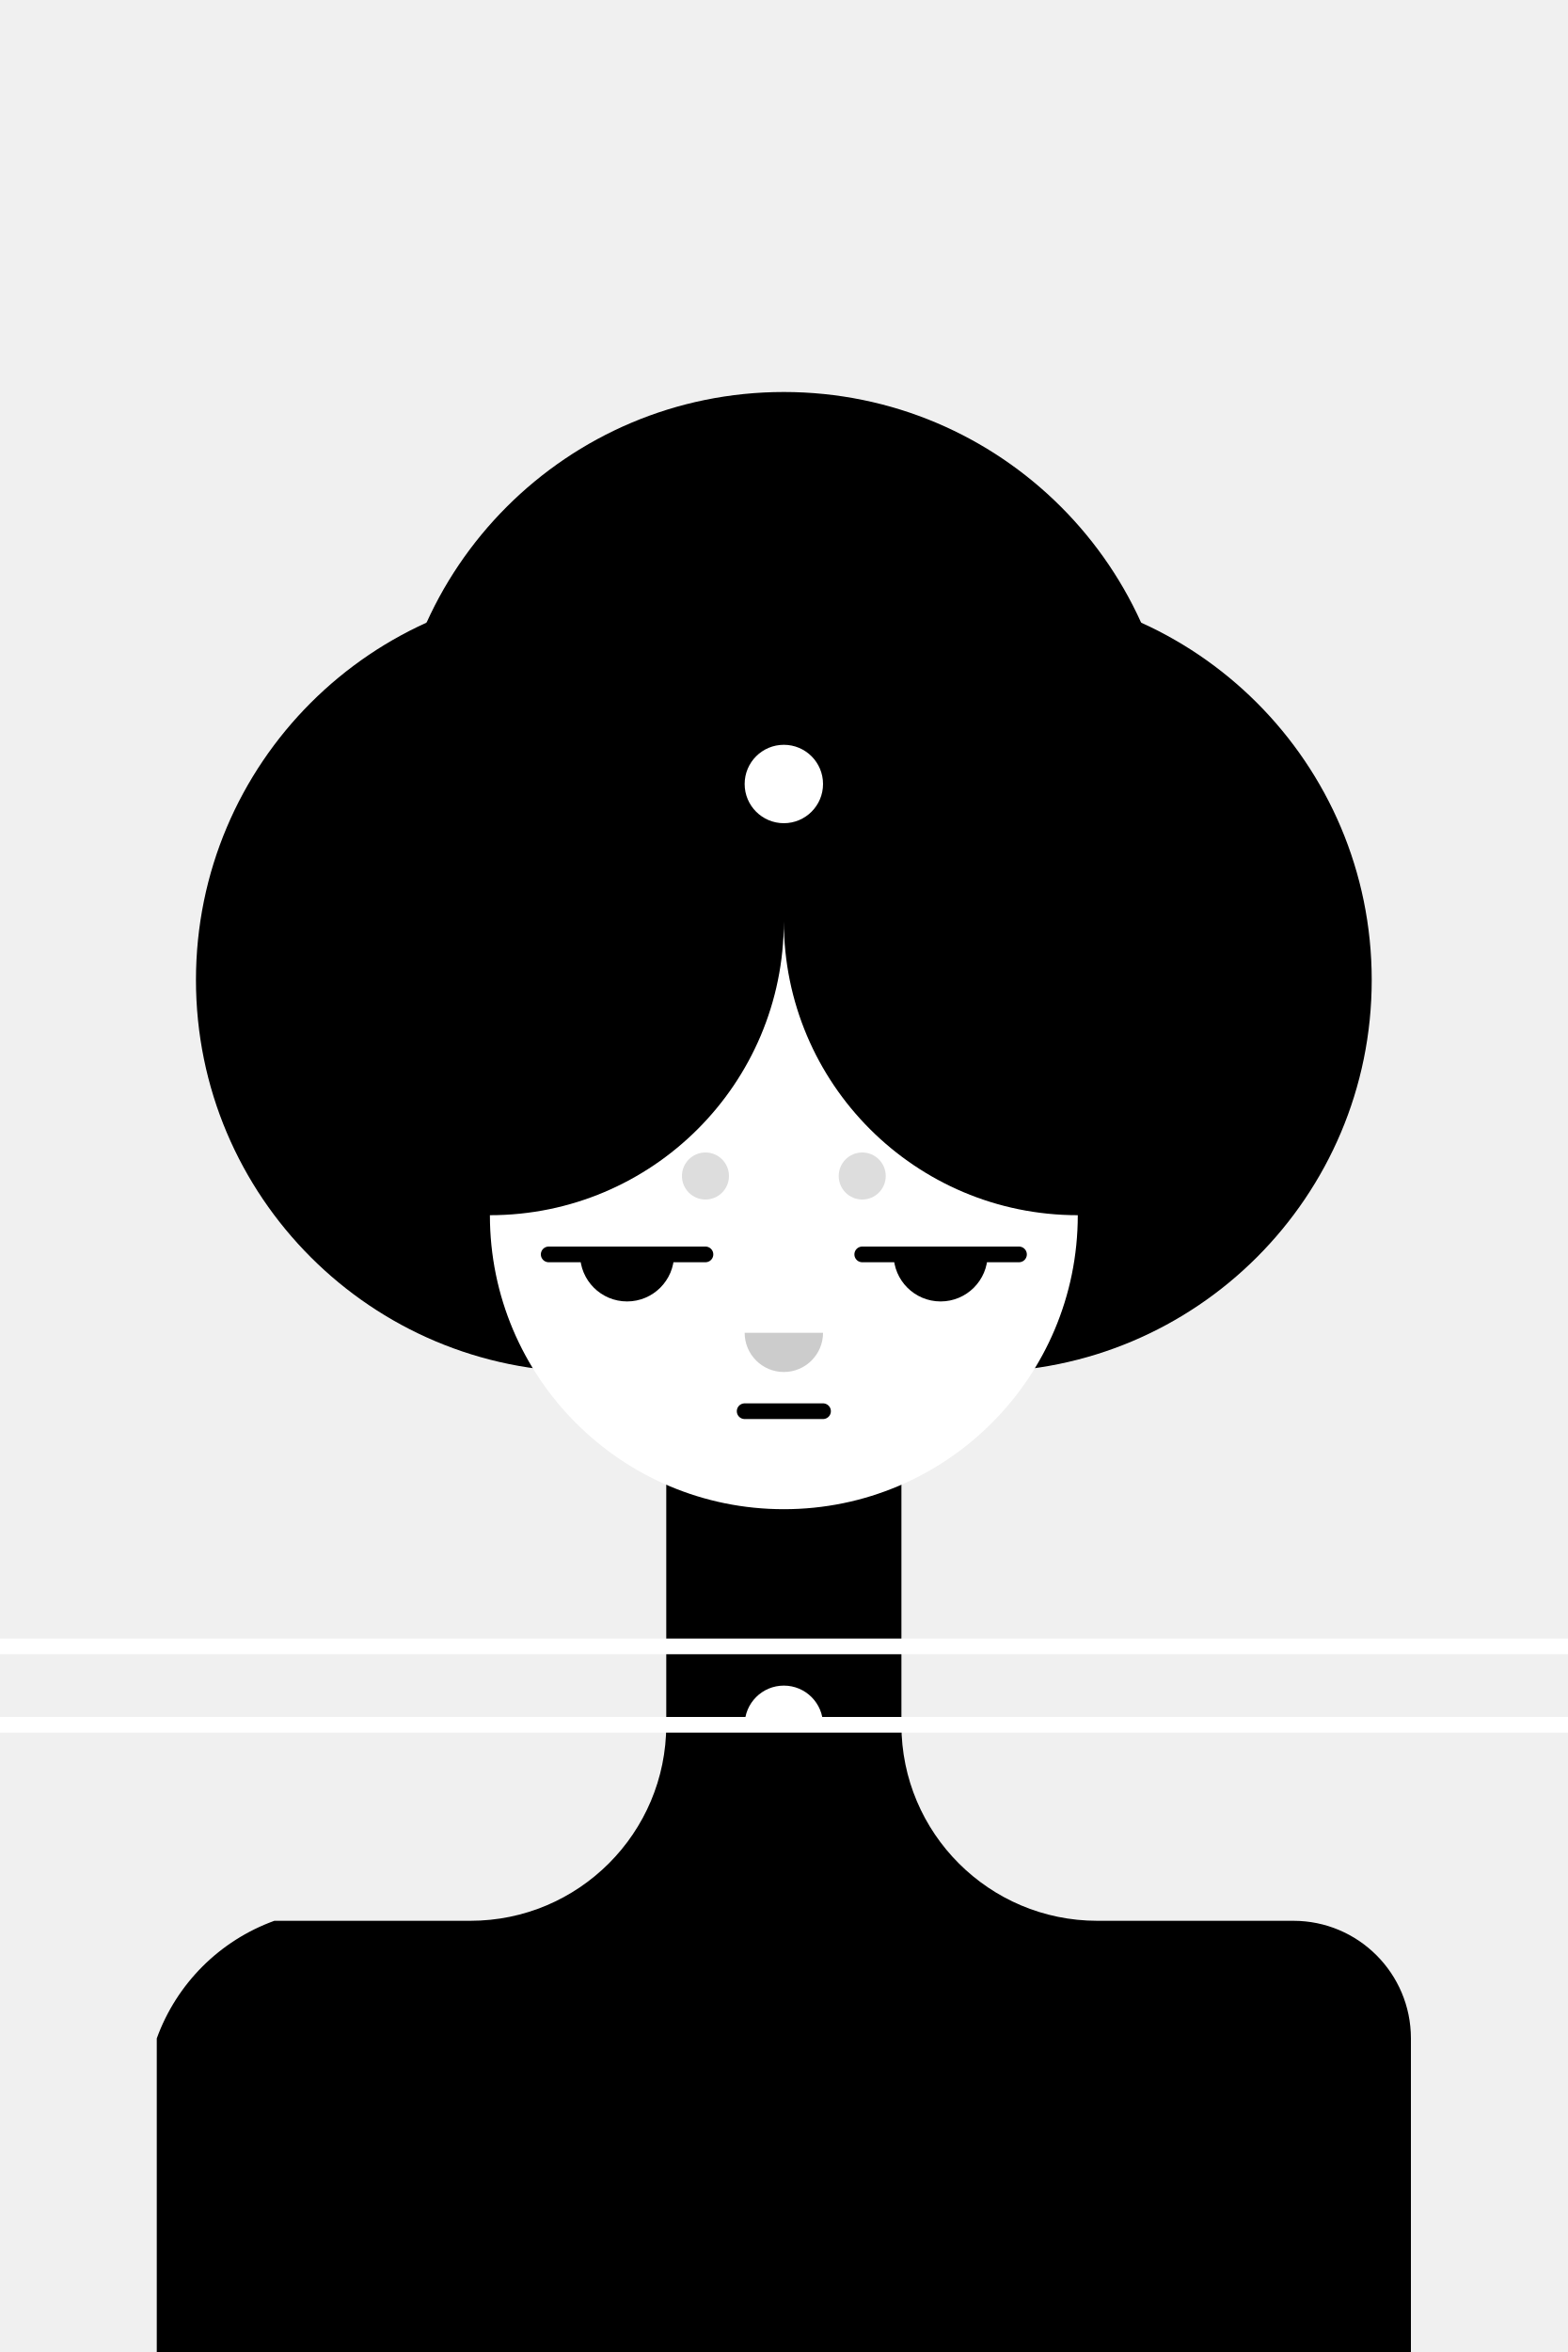
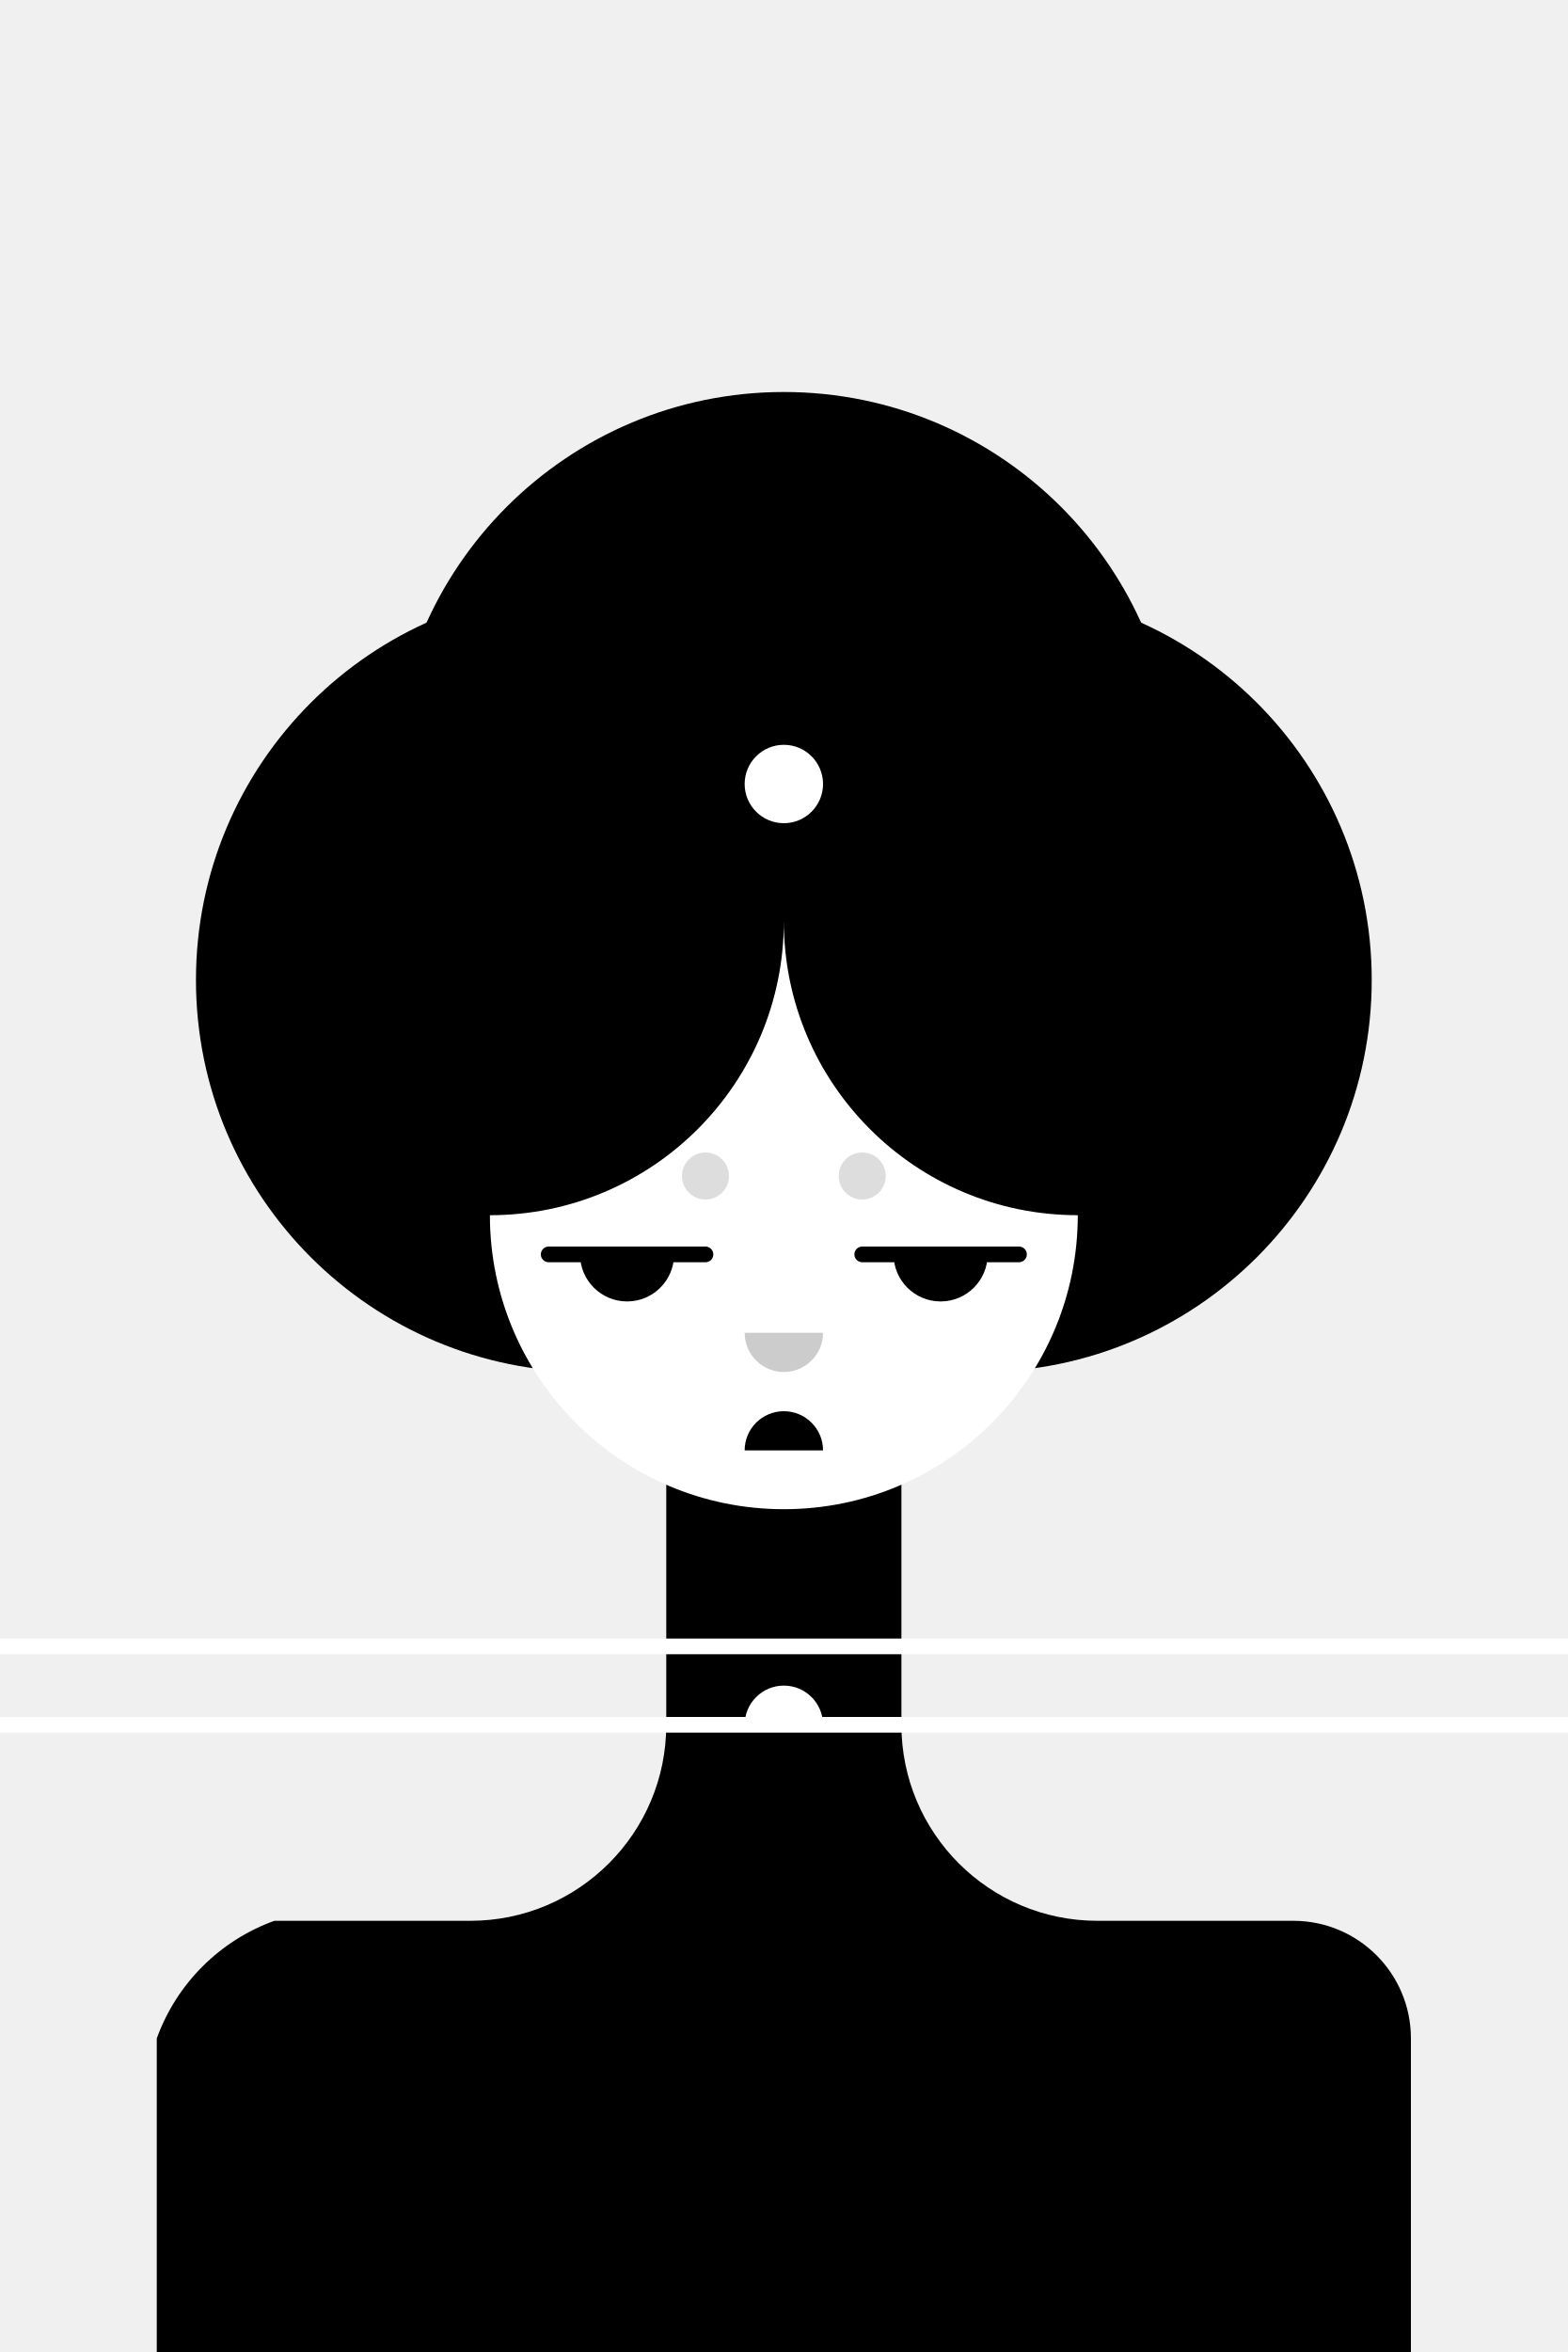
<svg xmlns="http://www.w3.org/2000/svg" version="1.1" baseProfile="full" width="200" height="300">
  <circle cx="125" cy="125" r="50" fill="black" />
  <circle cx="75" cy="125" r="50" fill="black" />
  <circle cx="100" cy="100" r="50" fill="black" />
  <path d="M20,310 l0,-50 a25,25 0 0,1 15,-15 l25,0 a25,25 0 0,0 25,-25 l0,-50 l30,0 l0,50 a25,25 0 0,0 25,25 l25,0 a15,15 0 0,1 15,15 l0,50" fill="black" />
  <line x1="0" y1="210" x2="300" y2="210" stroke-width="2px" stroke="white" stroke-linecap="round" />
  <line x1="0" y1="220" x2="300" y2="220" stroke-width="2px" stroke="white" stroke-linecap="round" />
  <path d="M95,220 a5,5 0 0,1 10,0" stroke-width="0px" stroke="#ccc" stroke-linecap="round" fill="white" />
  <path d="M62.5,155 a15,15 0 1,0 75,0 a37.5,37.5 0 0,1 -37.5,-37.5 a37.5,37.5 0 0,1 -37.5,37.5" fill="white" />
  <line x1="70" y1="160" x2="90" y2="160" stroke-width="2px" stroke="black" stroke-linecap="round" />
  <line x1="110" y1="160" x2="130" y2="160" stroke-width="2px" stroke="black" stroke-linecap="round" />
  <path d="M75,160 a5,5 0 1,0 10,0" stroke-width="2px" stroke="black" stroke-linecap="butt" fill="black" />
  <path d="M115,160 a5,5 0 1,0 10,0" stroke-width="2px" stroke="black" stroke-linecap="butt" fill="black" />
  <circle cx="90" cy="150" r="3" fill="#ddd" />
  <circle cx="110" cy="150" r="3" fill="#ddd" />
  <path d="M95,170 a5,5 0 1,0 10,0" stroke-width="0px" stroke="#ccc" stroke-linecap="round" fill="#ccc" />
-   <line x1="95" y1="180" x2="105" y2="180" stroke-width="2px" stroke="black" stroke-linecap="round" />
+   <path d="M95,185 a5,5 0 0,1 10,0" stroke-width="0px" stroke="black" stroke-linecap="butt" fill="black" />
  <circle cx="100" cy="100" r="5" fill="white" />
</svg>
